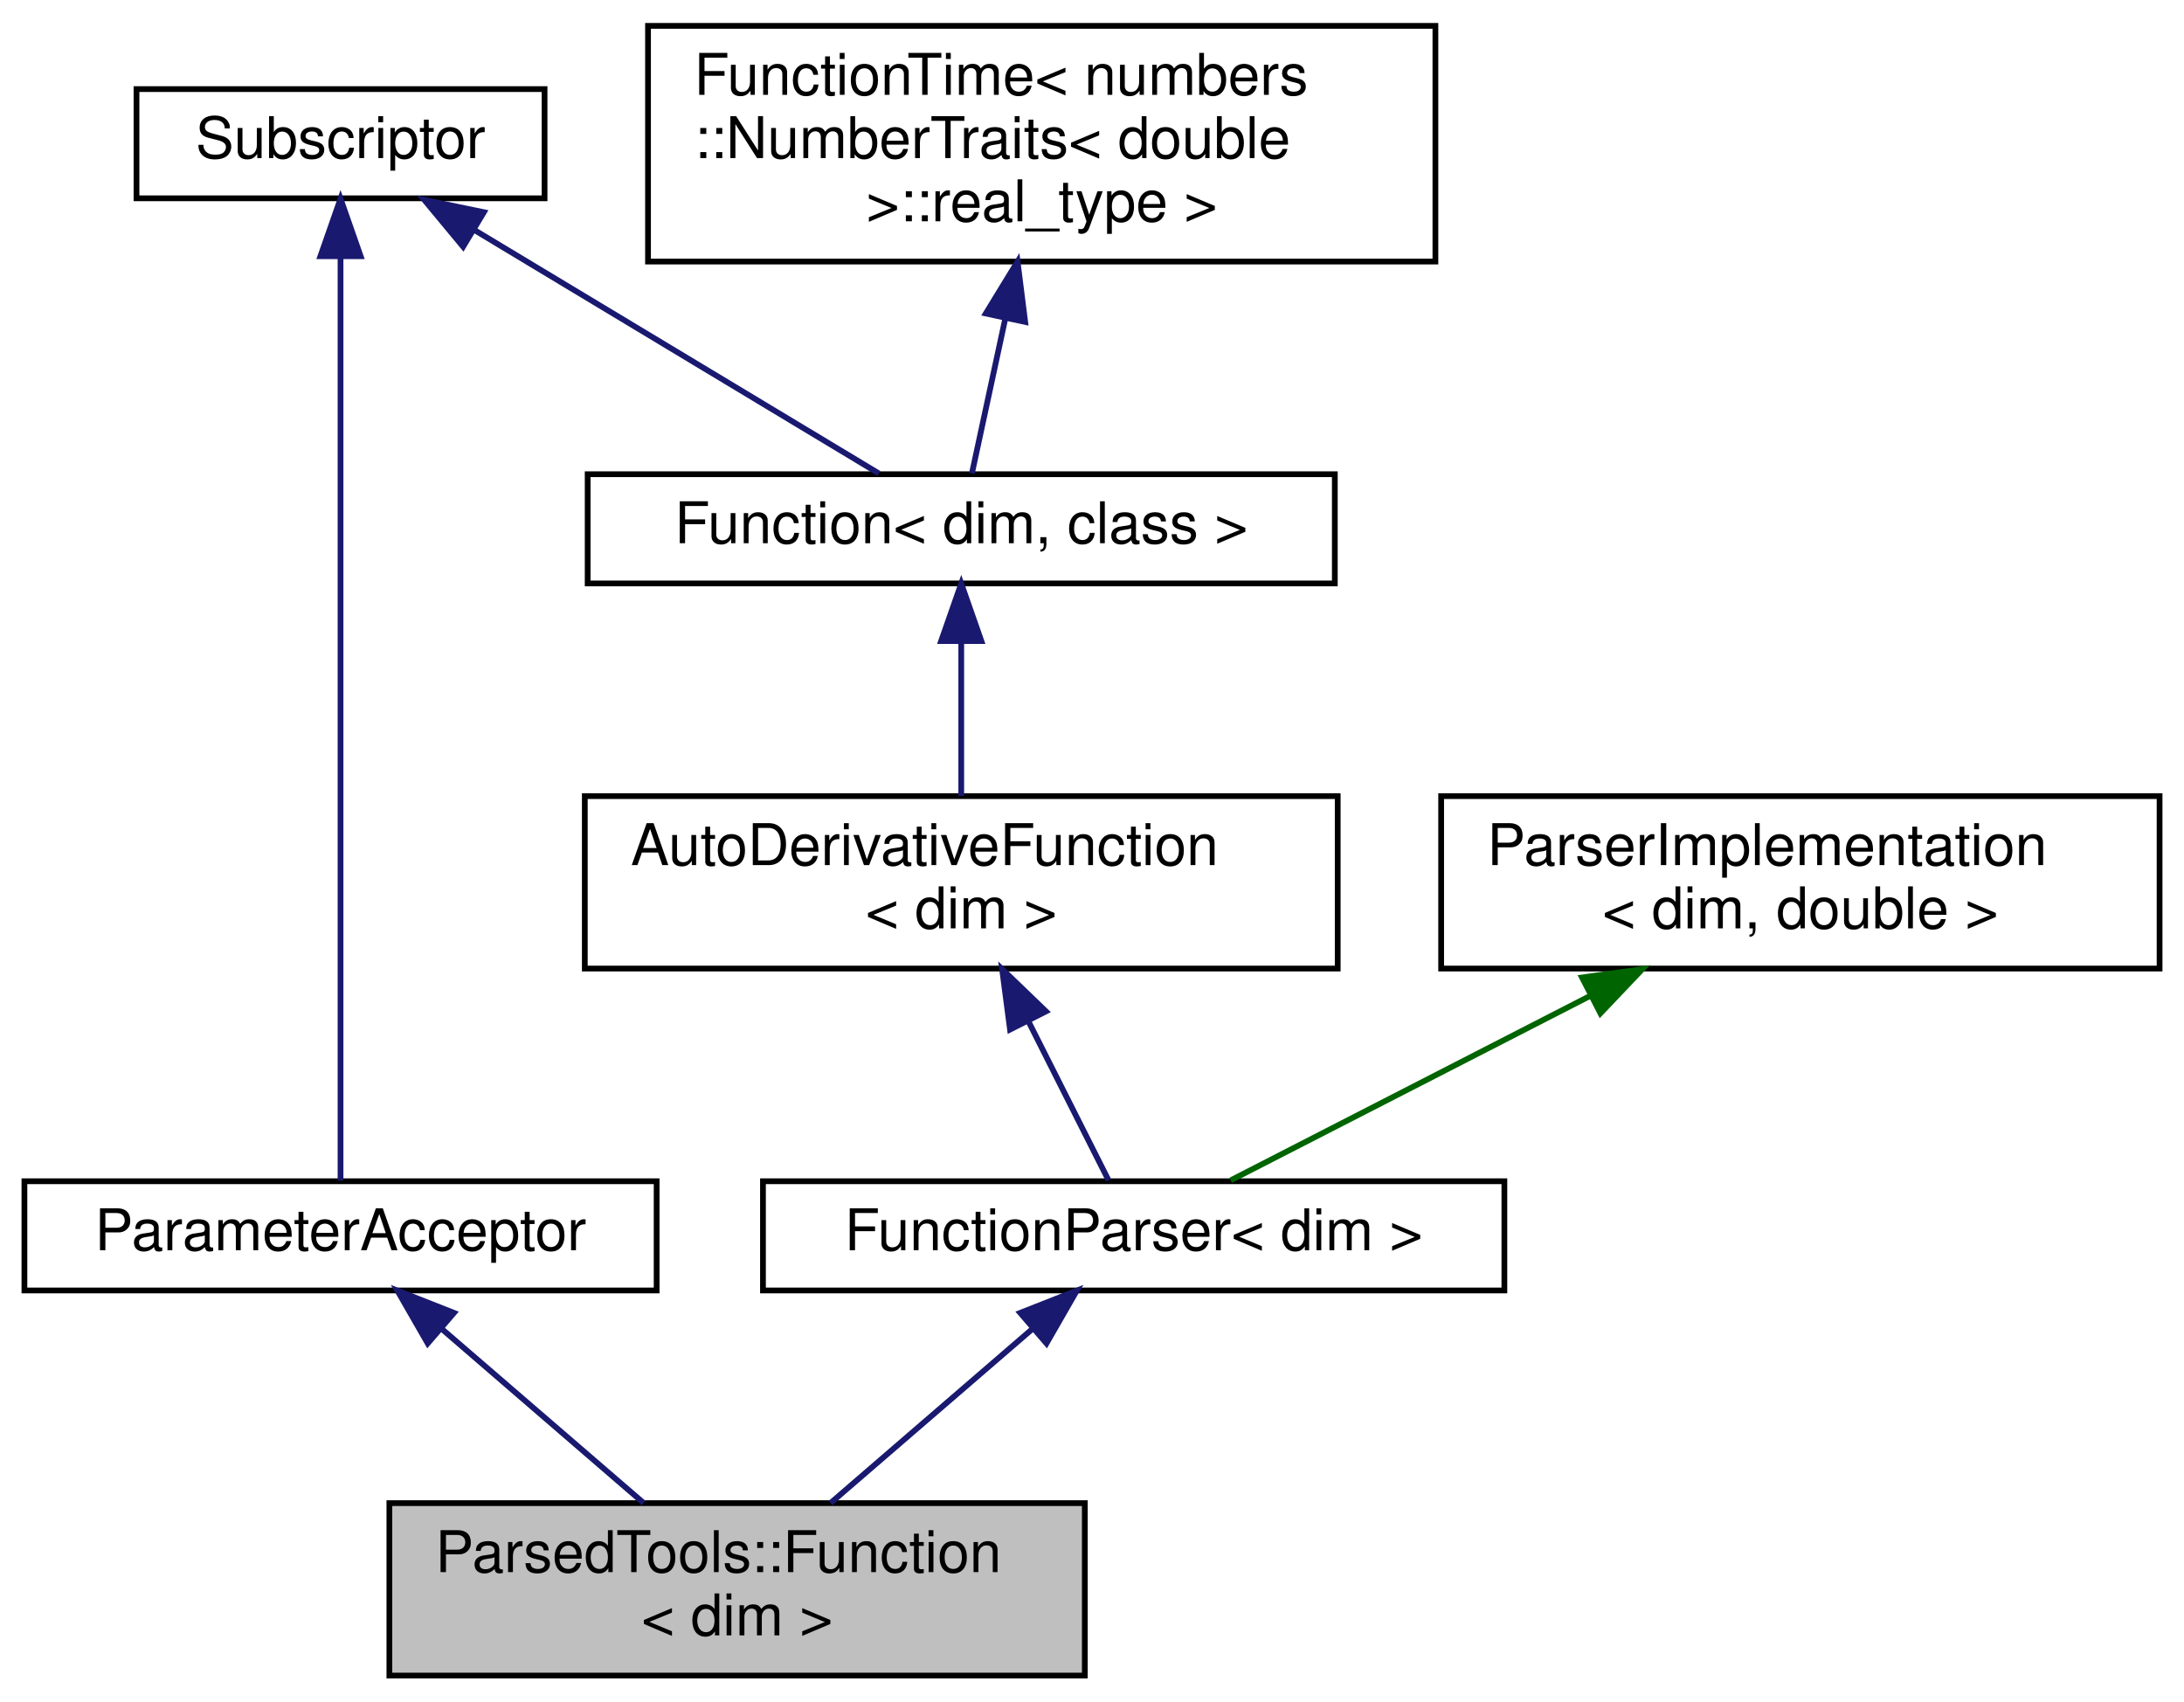
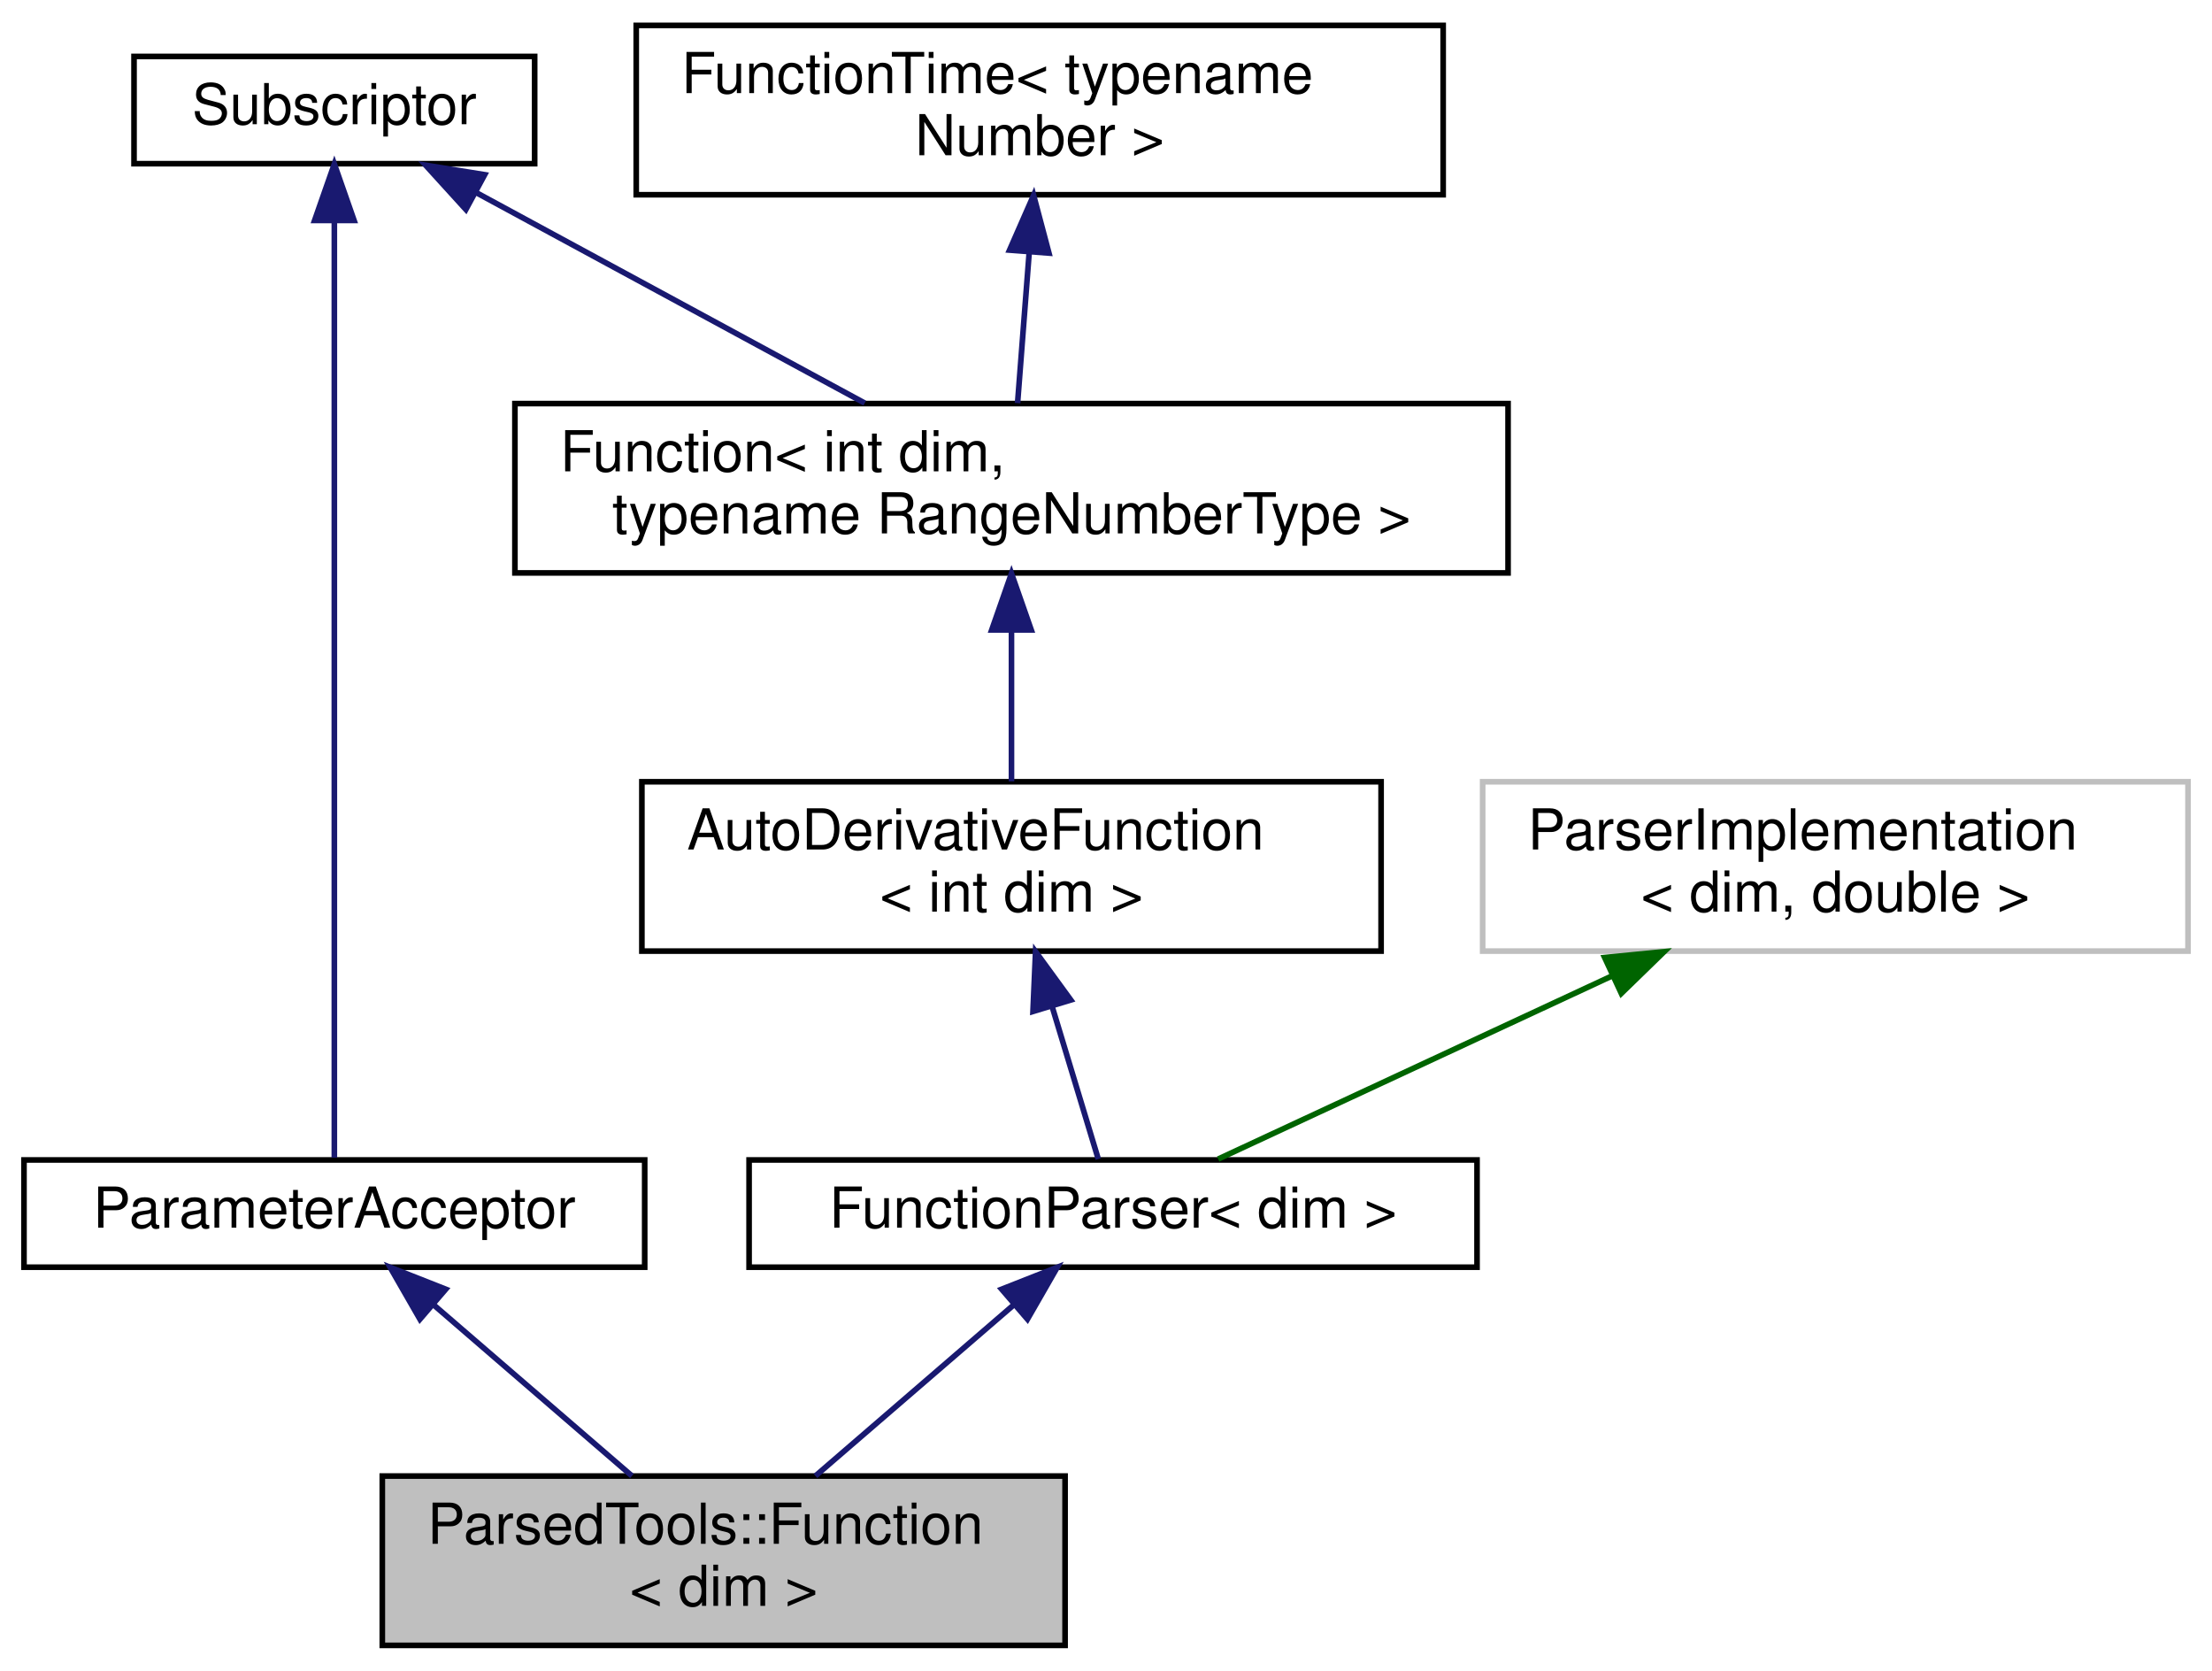
- <svg xmlns="http://www.w3.org/2000/svg" xmlns:xlink="http://www.w3.org/1999/xlink" width="380pt" height="296pt" viewBox="0.00 0.00 379.50 296.00">
+ <svg xmlns="http://www.w3.org/2000/svg" xmlns:xlink="http://www.w3.org/1999/xlink" width="392pt" height="296pt" viewBox="0.00 0.00 391.50 296.00">
  <g id="graph0" class="graph" transform="scale(1 1) rotate(0) translate(4 292)">
    <g id="node1" class="node">
      <g id="a_node1">
        <a xlink:title="A wrapper for the FunctionParser class.">
          <polygon fill="#bfbfbf" stroke="black" points="63.5,-0.5 63.5,-30.5 184.5,-30.5 184.5,-0.5 63.5,-0.5" />
          <text text-anchor="start" x="71.5" y="-18.5" font-family="Helvetica,sans-Serif" font-size="10.00">ParsedTools::Function</text>
          <text text-anchor="middle" x="124" y="-7.5" font-family="Helvetica,sans-Serif" font-size="10.00">&lt; dim &gt;</text>
        </a>
      </g>
    </g>
    <g id="node2" class="node">
      <g id="a_node2">
        <a target="_parent" xlink:href="http://www.dealii.org/developer/doxygen/deal.II/classParameterAcceptor.html" xlink:title=" ">
          <polygon fill="none" stroke="black" points="0,-67.5 0,-86.5 110,-86.5 110,-67.5 0,-67.5" />
          <text text-anchor="middle" x="55" y="-74.5" font-family="Helvetica,sans-Serif" font-size="10.00">ParameterAcceptor</text>
        </a>
      </g>
    </g>
    <g id="edge1" class="edge">
      <path fill="none" stroke="midnightblue" d="M72.49,-60.92C83.32,-51.58 97.14,-39.66 107.74,-30.52" />
      <polygon fill="midnightblue" stroke="midnightblue" points="70.17,-58.29 64.89,-67.48 74.74,-63.6 70.17,-58.29" />
    </g>
    <g id="node3" class="node">
      <g id="a_node3">
        <a target="_parent" xlink:href="http://www.dealii.org/developer/doxygen/deal.II/classSubscriptor.html" xlink:title=" ">
-           <polygon fill="none" stroke="black" points="19.5,-257.5 19.5,-276.5 90.5,-276.5 90.5,-257.5 19.5,-257.5" />
-           <text text-anchor="middle" x="55" y="-264.5" font-family="Helvetica,sans-Serif" font-size="10.00">Subscriptor</text>
+           <polygon fill="none" stroke="black" points="19.5,-263 19.5,-282 90.5,-282 90.5,-263 19.5,-263" />
+           <text text-anchor="middle" x="55" y="-270" font-family="Helvetica,sans-Serif" font-size="10.00">Subscriptor</text>
        </a>
      </g>
    </g>
    <g id="edge2" class="edge">
-       <path fill="none" stroke="midnightblue" d="M55,-247.24C55,-207.31 55,-115.2 55,-86.62" />
-       <polygon fill="midnightblue" stroke="midnightblue" points="51.5,-247.43 55,-257.43 58.5,-247.43 51.5,-247.43" />
+       <path fill="none" stroke="midnightblue" d="M55,-252.79C55,-212.03 55,-116.51 55,-86.91" />
+       <polygon fill="midnightblue" stroke="midnightblue" points="51.5,-252.94 55,-262.94 58.5,-252.94 51.5,-252.94" />
    </g>
    <g id="node6" class="node">
      <g id="a_node6">
        <a target="_parent" xlink:href="http://www.dealii.org/developer/doxygen/deal.II/classFunction.html" xlink:title=" ">
-           <polygon fill="none" stroke="black" points="98,-190.5 98,-209.5 228,-209.5 228,-190.5 98,-190.5" />
-           <text text-anchor="middle" x="163" y="-197.5" font-family="Helvetica,sans-Serif" font-size="10.00">Function&lt; dim, class &gt;</text>
+           <polygon fill="none" stroke="black" points="87,-190.5 87,-220.5 263,-220.5 263,-190.5 87,-190.5" />
+           <text text-anchor="start" x="95" y="-208.5" font-family="Helvetica,sans-Serif" font-size="10.00">Function&lt; int dim,</text>
+           <text text-anchor="middle" x="175" y="-197.5" font-family="Helvetica,sans-Serif" font-size="10.00"> typename RangeNumberType &gt;</text>
        </a>
      </g>
    </g>
    <g id="edge7" class="edge">
-       <path fill="none" stroke="midnightblue" d="M78.36,-251.94C99.75,-239.07 130.72,-220.43 148.67,-209.63" />
-       <polygon fill="midnightblue" stroke="midnightblue" points="76.33,-249.08 69.57,-257.23 79.94,-255.08 76.33,-249.08" />
+       <path fill="none" stroke="midnightblue" d="M80.1,-257.9C100.29,-246.97 128.56,-231.65 148.99,-220.59" />
+       <polygon fill="midnightblue" stroke="midnightblue" points="78.31,-254.89 71.18,-262.73 81.64,-261.05 78.31,-254.89" />
    </g>
    <g id="node4" class="node">
      <g id="a_node4">
        <a target="_parent" xlink:href="http://www.dealii.org/developer/doxygen/deal.II/classFunctionParser.html" xlink:title=" ">
          <polygon fill="none" stroke="black" points="128.5,-67.5 128.5,-86.5 257.5,-86.5 257.5,-67.5 128.5,-67.5" />
          <text text-anchor="middle" x="193" y="-74.5" font-family="Helvetica,sans-Serif" font-size="10.00">FunctionParser&lt; dim &gt;</text>
        </a>
      </g>
    </g>
    <g id="edge3" class="edge">
      <path fill="none" stroke="midnightblue" d="M175.51,-60.92C164.68,-51.58 150.86,-39.66 140.26,-30.52" />
      <polygon fill="midnightblue" stroke="midnightblue" points="173.26,-63.6 183.11,-67.48 177.83,-58.29 173.26,-63.6" />
    </g>
    <g id="node5" class="node">
      <g id="a_node5">
        <a target="_parent" xlink:href="http://www.dealii.org/developer/doxygen/deal.II/classAutoDerivativeFunction.html" xlink:title=" ">
-           <polygon fill="none" stroke="black" points="97.5,-123.5 97.5,-153.5 228.5,-153.5 228.5,-123.5 97.5,-123.5" />
-           <text text-anchor="start" x="105.5" y="-141.5" font-family="Helvetica,sans-Serif" font-size="10.00">AutoDerivativeFunction</text>
-           <text text-anchor="middle" x="163" y="-130.5" font-family="Helvetica,sans-Serif" font-size="10.00">&lt; dim &gt;</text>
+           <polygon fill="none" stroke="black" points="109.5,-123.5 109.5,-153.5 240.5,-153.5 240.5,-123.5 109.5,-123.5" />
+           <text text-anchor="start" x="117.5" y="-141.5" font-family="Helvetica,sans-Serif" font-size="10.00">AutoDerivativeFunction</text>
+           <text text-anchor="middle" x="175" y="-130.5" font-family="Helvetica,sans-Serif" font-size="10.00">&lt; int dim &gt;</text>
        </a>
      </g>
    </g>
    <g id="edge4" class="edge">
-       <path fill="none" stroke="midnightblue" d="M174.75,-114.2C179.63,-104.52 184.99,-93.88 188.63,-86.66" />
-       <polygon fill="midnightblue" stroke="midnightblue" points="171.49,-112.89 170.11,-123.4 177.74,-116.05 171.49,-112.89" />
+       <path fill="none" stroke="midnightblue" d="M182.23,-113.59C185.11,-104.08 188.24,-93.73 190.38,-86.66" />
+       <polygon fill="midnightblue" stroke="midnightblue" points="178.81,-112.81 179.27,-123.4 185.51,-114.84 178.81,-112.81" />
    </g>
    <g id="edge5" class="edge">
-       <path fill="none" stroke="midnightblue" d="M163,-180.23C163,-171.59 163,-161.5 163,-153.52" />
-       <polygon fill="midnightblue" stroke="midnightblue" points="159.5,-180.48 163,-190.48 166.5,-180.48 159.5,-180.48" />
+       <path fill="none" stroke="midnightblue" d="M175,-180.11C175,-171.15 175,-161.32 175,-153.58" />
+       <polygon fill="midnightblue" stroke="midnightblue" points="171.5,-180.4 175,-190.4 178.5,-180.4 171.5,-180.4" />
    </g>
    <g id="node7" class="node">
      <g id="a_node7">
        <a target="_parent" xlink:href="http://www.dealii.org/developer/doxygen/deal.II/classFunctionTime.html" xlink:title=" ">
-           <polygon fill="none" stroke="black" points="108.5,-246.5 108.5,-287.5 245.5,-287.5 245.5,-246.5 108.5,-246.5" />
-           <text text-anchor="start" x="116.5" y="-275.5" font-family="Helvetica,sans-Serif" font-size="10.00">FunctionTime&lt; numbers</text>
-           <text text-anchor="start" x="116.5" y="-264.5" font-family="Helvetica,sans-Serif" font-size="10.00">::NumberTraits&lt; double</text>
-           <text text-anchor="middle" x="177" y="-253.5" font-family="Helvetica,sans-Serif" font-size="10.00"> &gt;::real_type &gt;</text>
+           <polygon fill="none" stroke="black" points="108.5,-257.5 108.5,-287.5 251.5,-287.5 251.5,-257.5 108.5,-257.5" />
+           <text text-anchor="start" x="116.5" y="-275.5" font-family="Helvetica,sans-Serif" font-size="10.00">FunctionTime&lt; typename</text>
+           <text text-anchor="middle" x="180" y="-264.5" font-family="Helvetica,sans-Serif" font-size="10.00"> Number &gt;</text>
        </a>
      </g>
    </g>
    <g id="edge6" class="edge">
-       <path fill="none" stroke="midnightblue" d="M170.66,-236.57C168.55,-226.77 166.36,-216.6 164.86,-209.65" />
-       <polygon fill="midnightblue" stroke="midnightblue" points="167.27,-237.46 172.8,-246.5 174.12,-235.99 167.27,-237.46" />
+       <path fill="none" stroke="midnightblue" d="M178.15,-247.4C177.45,-238.37 176.69,-228.41 176.08,-220.58" />
+       <polygon fill="midnightblue" stroke="midnightblue" points="174.66,-247.69 178.92,-257.4 181.64,-247.16 174.66,-247.69" />
    </g>
    <g id="node8" class="node">
      <g id="a_node8">
-         <a target="_parent" xlink:href="http://www.dealii.org/developer/doxygen/deal.II/classinternal_1_1FunctionParser_1_1ParserImplementation.html" xlink:title=" ">
-           <polygon fill="none" stroke="black" points="246.5,-123.5 246.5,-153.5 371.5,-153.5 371.5,-123.5 246.5,-123.5" />
-           <text text-anchor="start" x="254.5" y="-141.5" font-family="Helvetica,sans-Serif" font-size="10.00">ParserImplementation</text>
-           <text text-anchor="middle" x="309" y="-130.5" font-family="Helvetica,sans-Serif" font-size="10.00">&lt; dim, double &gt;</text>
+         <a xlink:title=" ">
+           <polygon fill="none" stroke="#bfbfbf" points="258.5,-123.5 258.5,-153.5 383.5,-153.5 383.5,-123.5 258.5,-123.5" />
+           <text text-anchor="start" x="266.5" y="-141.5" font-family="Helvetica,sans-Serif" font-size="10.00">ParserImplementation</text>
+           <text text-anchor="middle" x="321" y="-130.5" font-family="Helvetica,sans-Serif" font-size="10.00">&lt; dim, double &gt;</text>
        </a>
      </g>
    </g>
    <g id="edge8" class="edge">
-       <path fill="none" stroke="darkgreen" d="M272.53,-118.8C251.57,-108.04 226.23,-95.05 209.88,-86.66" />
-       <polygon fill="darkgreen" stroke="darkgreen" points="271.01,-121.95 281.51,-123.4 274.21,-115.72 271.01,-121.95" />
+       <path fill="none" stroke="darkgreen" d="M281.38,-119.08C258.13,-108.28 229.83,-95.12 211.63,-86.66" />
+       <polygon fill="darkgreen" stroke="darkgreen" points="280.12,-122.36 290.67,-123.4 283.07,-116.01 280.12,-122.36" />
    </g>
  </g>
</svg>
